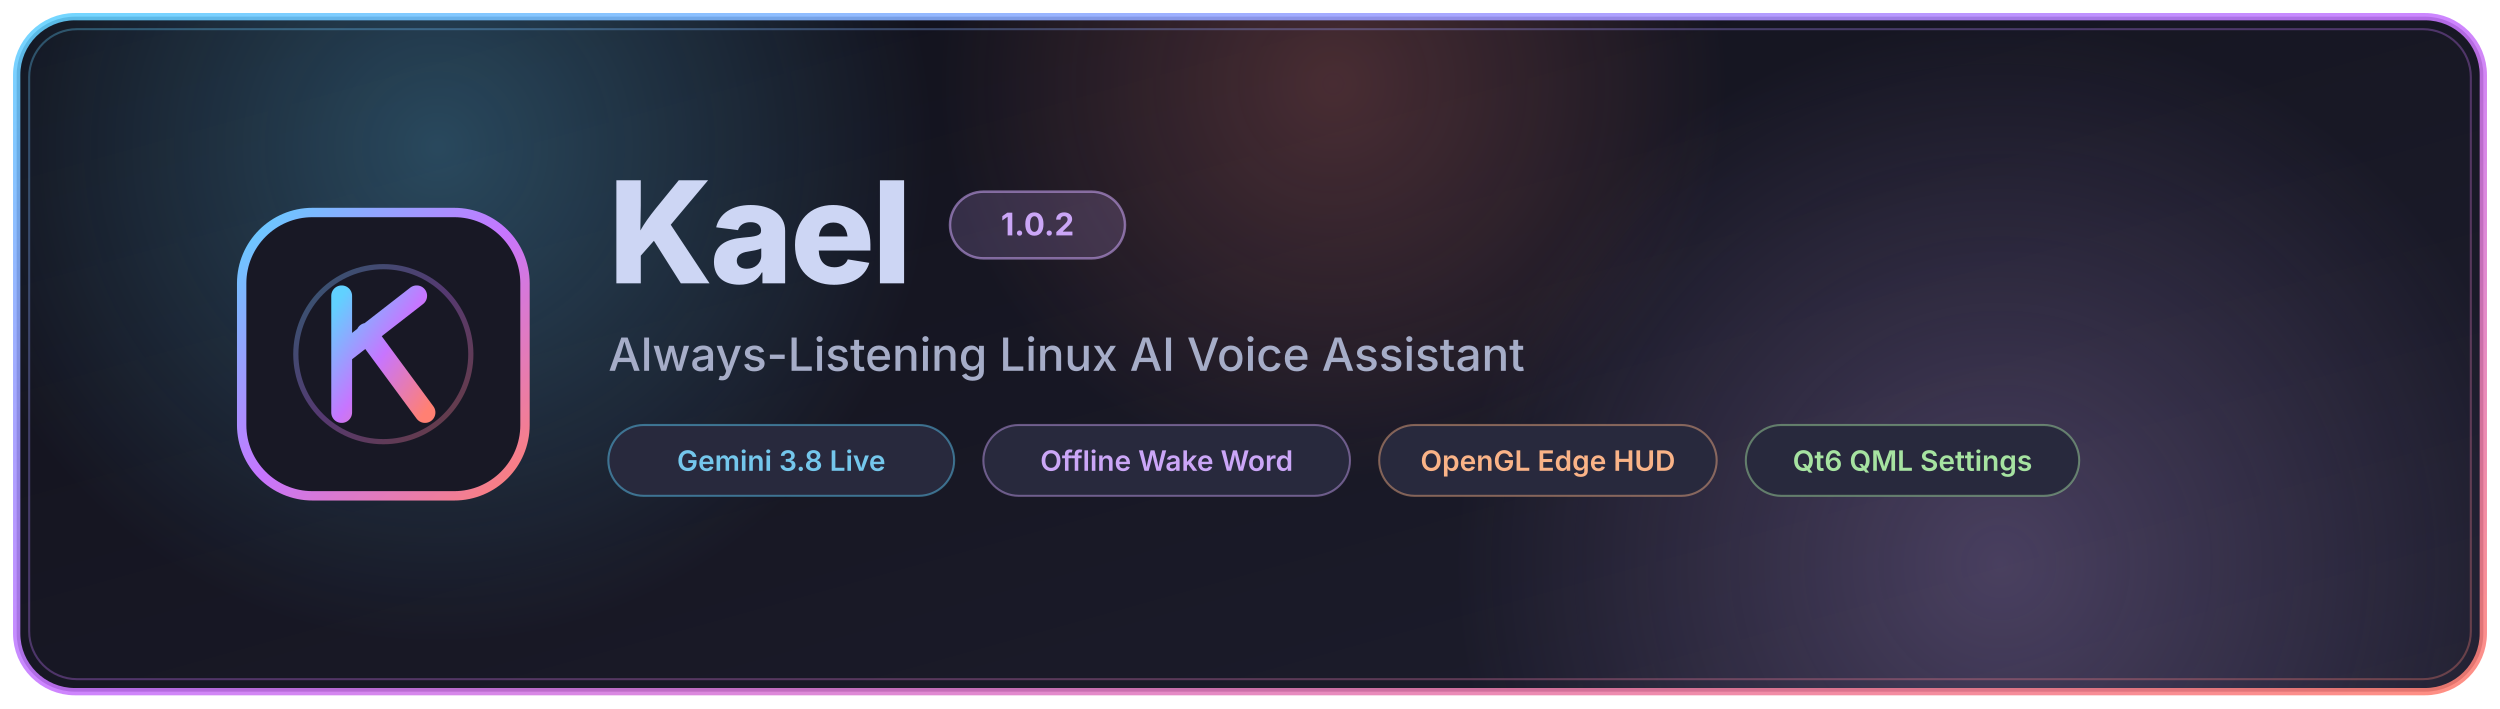
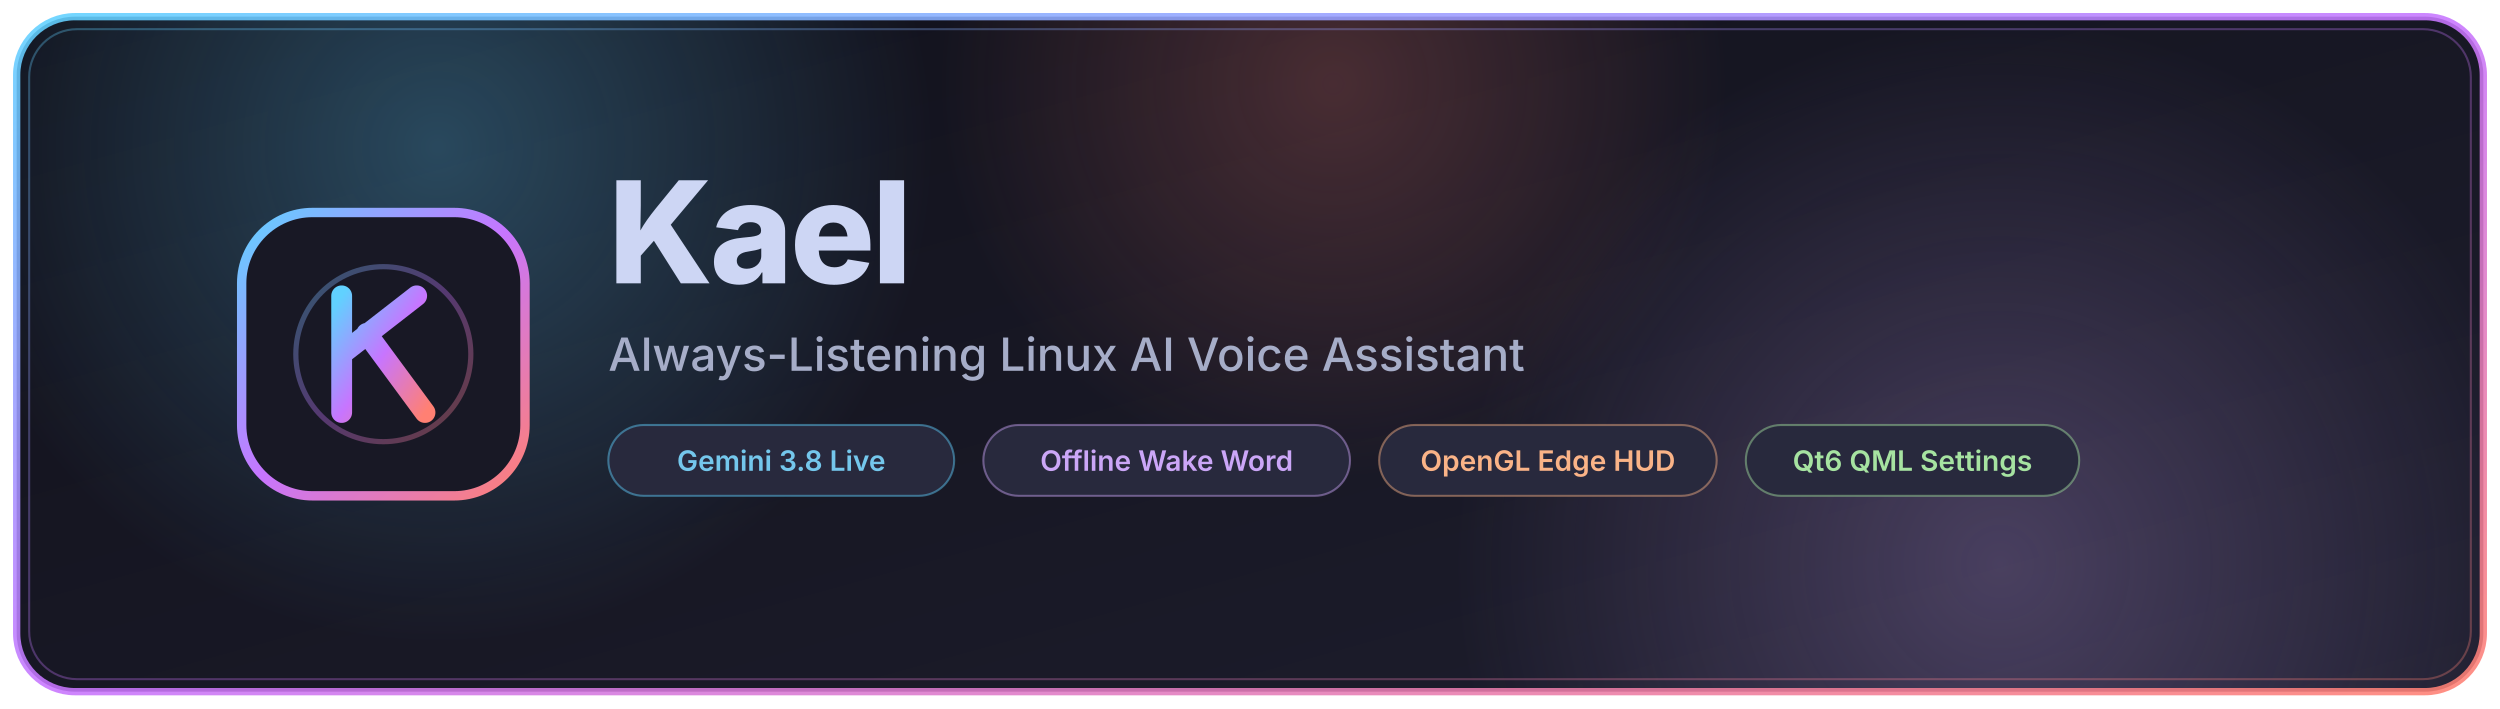
<svg xmlns="http://www.w3.org/2000/svg" viewBox="0 0 1200 340" width="1200" height="340">
  <defs>
    <linearGradient id="bg" x1="0%" y1="0%" x2="100%" y2="100%">
      <stop offset="0%" stop-color="#11111B" />
      <stop offset="55%" stop-color="#181825" />
      <stop offset="100%" stop-color="#1E1E2E" />
    </linearGradient>
    <linearGradient id="prism" x1="0%" y1="0%" x2="100%" y2="0%">
      <stop offset="0%" stop-color="#61D1FF" />
      <stop offset="48%" stop-color="#CBA6F7" />
      <stop offset="100%" stop-color="#FF8073" />
    </linearGradient>
    <linearGradient id="prismDiag" x1="0%" y1="0%" x2="100%" y2="100%">
      <stop offset="0%" stop-color="#61D1FF" />
      <stop offset="50%" stop-color="#C775FF" />
      <stop offset="100%" stop-color="#FF8073" />
    </linearGradient>
    <radialGradient id="orb1" cx="50%" cy="50%" r="50%">
      <stop offset="0%" stop-color="#61D1FF" stop-opacity="0.28" />
      <stop offset="100%" stop-color="#61D1FF" stop-opacity="0" />
    </radialGradient>
    <radialGradient id="orb2" cx="50%" cy="50%" r="50%">
      <stop offset="0%" stop-color="#CBA6F7" stop-opacity="0.26" />
      <stop offset="100%" stop-color="#CBA6F7" stop-opacity="0" />
    </radialGradient>
    <radialGradient id="orb3" cx="50%" cy="50%" r="50%">
      <stop offset="0%" stop-color="#FF8073" stop-opacity="0.22" />
      <stop offset="100%" stop-color="#FF8073" stop-opacity="0" />
    </radialGradient>
    <clipPath id="cardClip">
      <rect x="8" y="8" width="1184" height="324" rx="28" />
    </clipPath>
  </defs>
  <rect x="8" y="8" width="1184" height="324" rx="28" fill="url(#bg)" />
  <g clip-path="url(#cardClip)">
    <circle cx="210" cy="70" r="240" fill="url(#orb1)" />
    <circle cx="960" cy="270" r="260" fill="url(#orb2)" />
    <circle cx="640" cy="40" r="190" fill="url(#orb3)" />
  </g>
  <rect x="8" y="8" width="1184" height="324" rx="28" fill="none" stroke="url(#prismDiag)" stroke-width="3.5" opacity="0.88" />
  <rect x="14" y="14" width="1172" height="312" rx="23" fill="none" stroke="url(#prismDiag)" stroke-width="1" opacity="0.32" />
  <g transform="translate(116, 102)">
    <rect x="0" y="0" width="136" height="136" rx="34" fill="#181825" stroke="url(#prismDiag)" stroke-width="4.5" />
    <circle cx="68" cy="68" r="42" fill="none" stroke="url(#prismDiag)" stroke-width="2.5" opacity="0.35" />
    <path d="M48 40 V96 M48 68 L84 40 M60 58 L88 96" fill="none" stroke="url(#prismDiag)" stroke-width="10" stroke-linecap="round" stroke-linejoin="round" />
  </g>
  <g transform="translate(292, 136)">
    <text x="0" y="0" font-family="Inter, system-ui, -apple-system, Segoe UI, Roboto, sans-serif" font-size="68" font-weight="800" fill="#CDD6F4" letter-spacing="-1.5">Kael</text>
-     <rect x="164" y="-44" width="84" height="32" rx="16" fill="#CBA6F7" fill-opacity="0.18" stroke="#CBA6F7" stroke-opacity="0.55" stroke-width="1.2" />
-     <text x="206" y="-23" text-anchor="middle" font-family="Inter, system-ui, sans-serif" font-size="15" font-weight="700" fill="#CBA6F7">1.0.2</text>
    <text x="0" y="42" font-family="Inter, system-ui, -apple-system, Segoe UI, Roboto, sans-serif" font-size="22" font-weight="500" fill="#A6ADC8">
      Always-Listening Linux AI Voice Assistant
    </text>
    <g transform="translate(0, 68)">
      <rect x="0" y="0" width="166" height="34" rx="17" fill="#28293D" stroke="#61D1FF" stroke-opacity="0.45" />
      <text x="83" y="22" text-anchor="middle" font-family="Inter, system-ui, sans-serif" font-size="13.5" font-weight="600" fill="#74C7EC">Gemini 3.8 Live</text>
      <rect x="180" y="0" width="176" height="34" rx="17" fill="#28293D" stroke="#CBA6F7" stroke-opacity="0.45" />
      <text x="268" y="22" text-anchor="middle" font-family="Inter, system-ui, sans-serif" font-size="13.5" font-weight="600" fill="#CBA6F7">Offline Wake Word</text>
      <rect x="370" y="0" width="162" height="34" rx="17" fill="#28293D" stroke="#FAB387" stroke-opacity="0.45" />
      <text x="451" y="22" text-anchor="middle" font-family="Inter, system-ui, sans-serif" font-size="13.5" font-weight="600" fill="#FAB387">OpenGL Edge HUD</text>
      <rect x="546" y="0" width="160" height="34" rx="17" fill="#28293D" stroke="#A6E3A1" stroke-opacity="0.45" />
      <text x="626" y="22" text-anchor="middle" font-family="Inter, system-ui, sans-serif" font-size="13.5" font-weight="600" fill="#A6E3A1">Qt6 QML Settings</text>
    </g>
  </g>
</svg>
